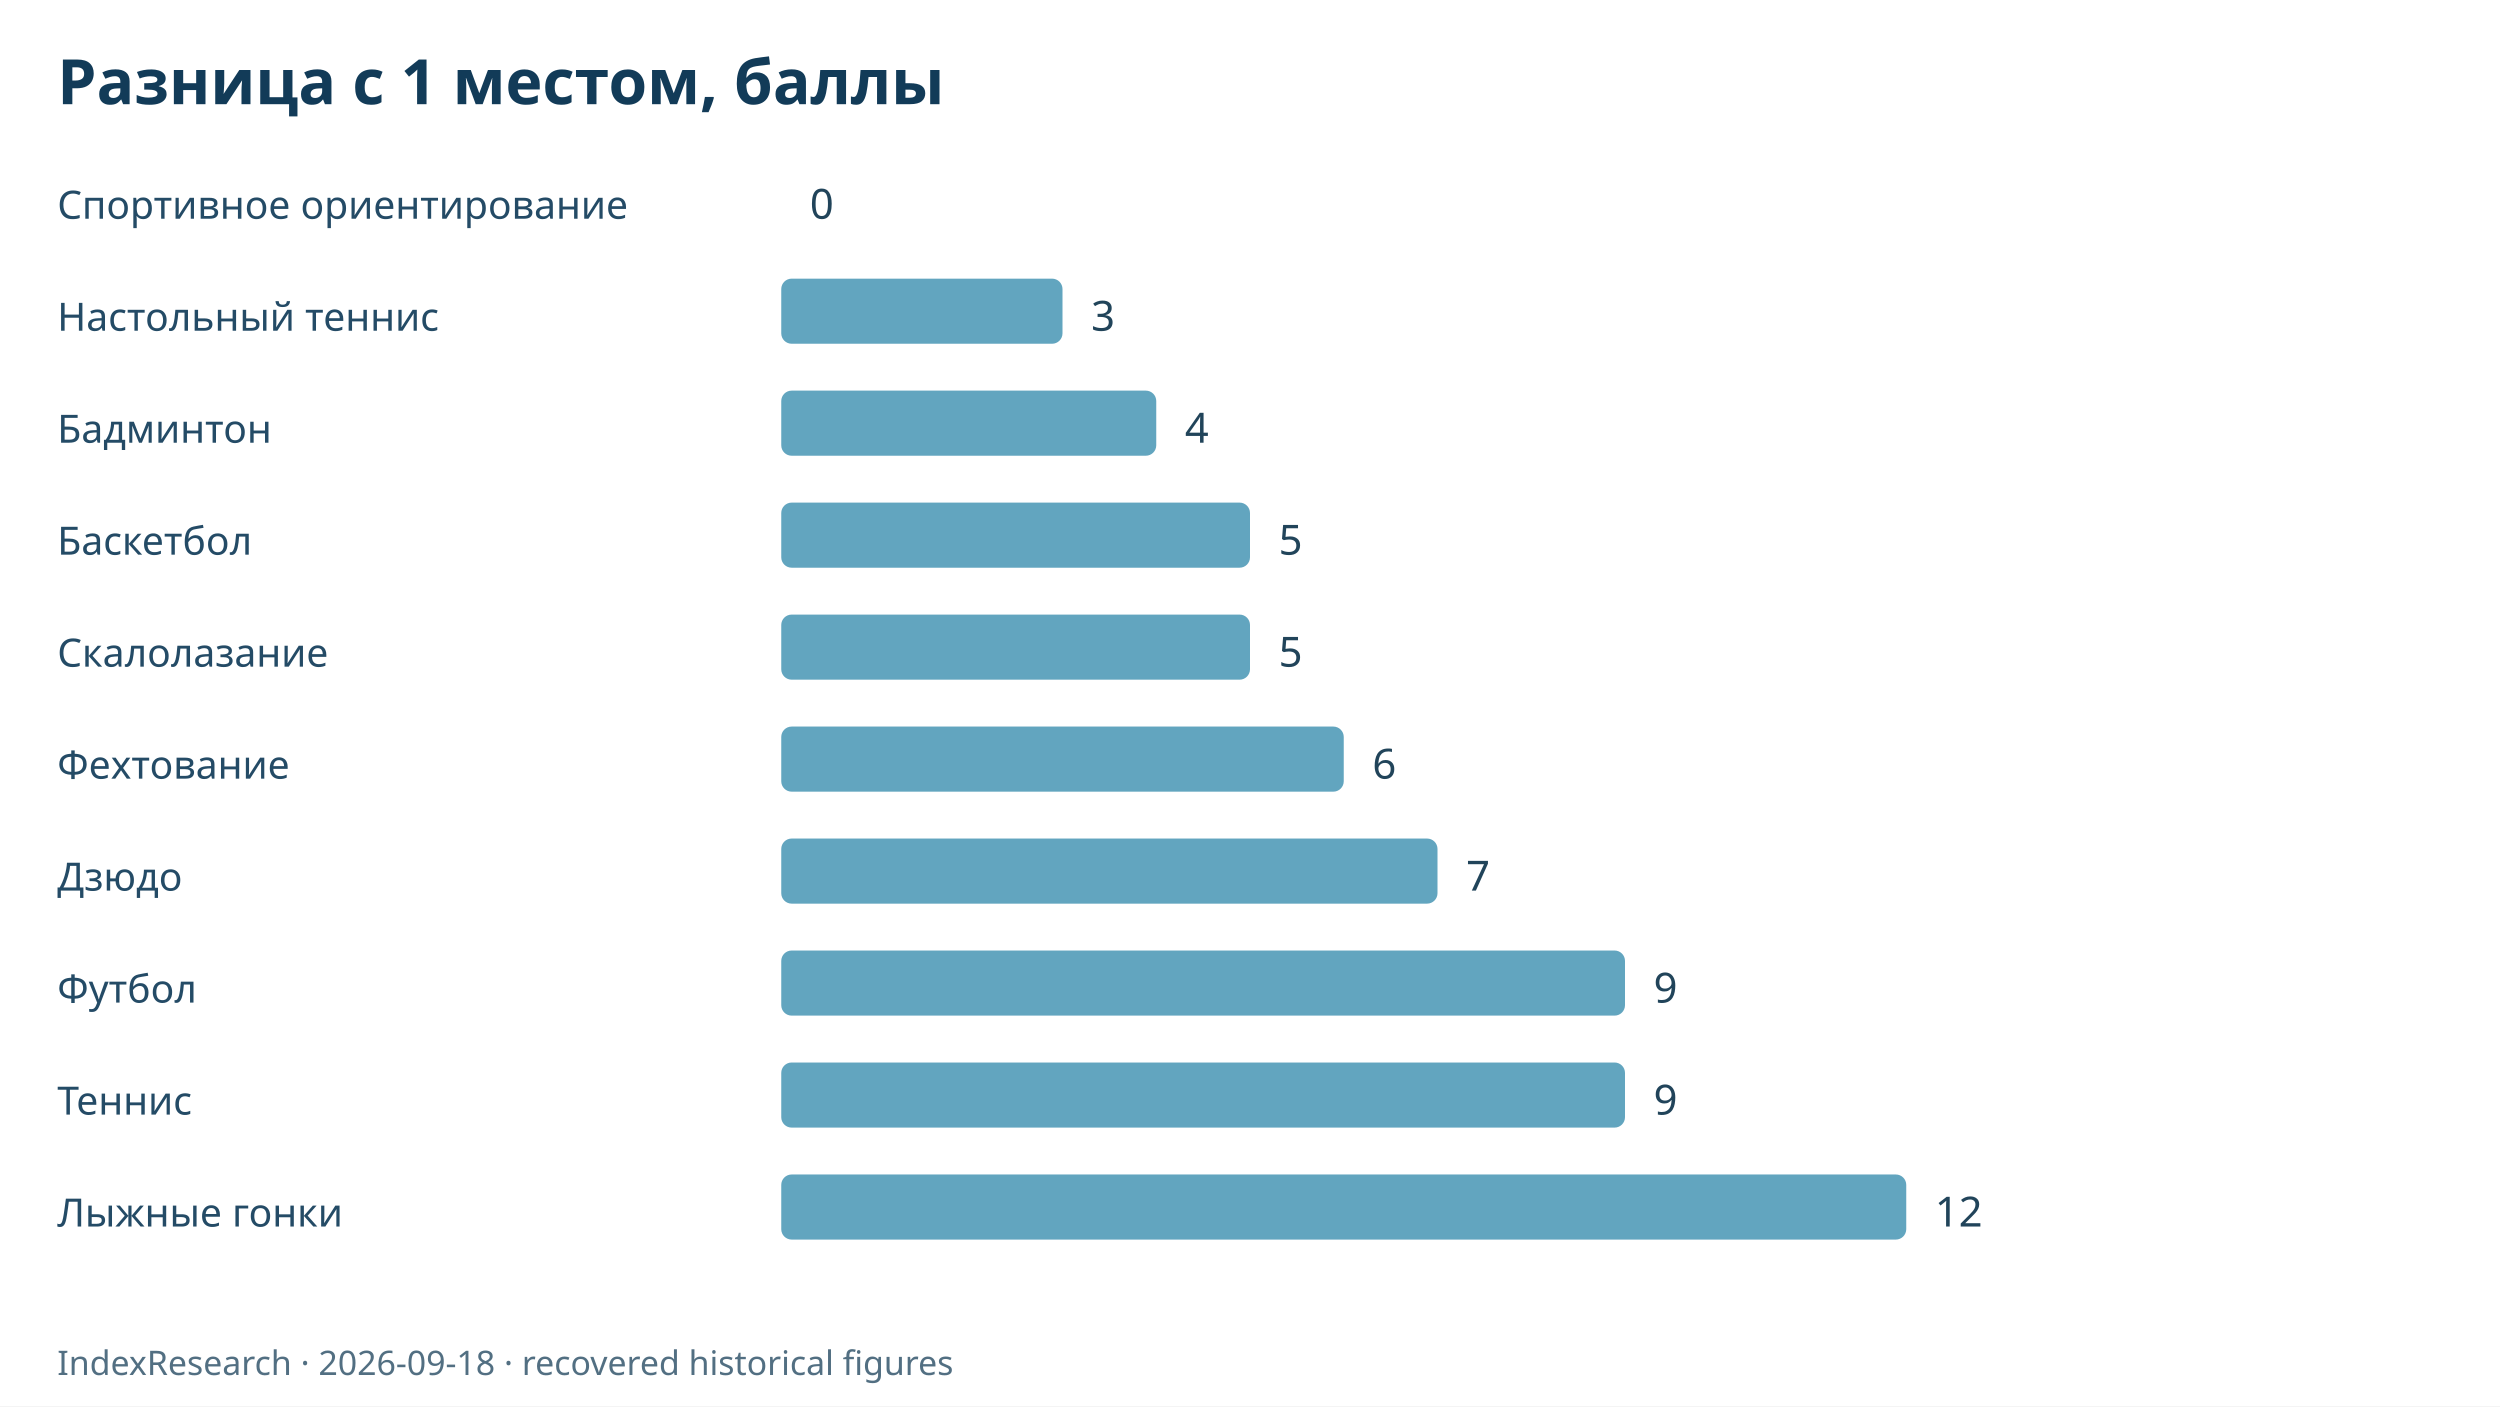
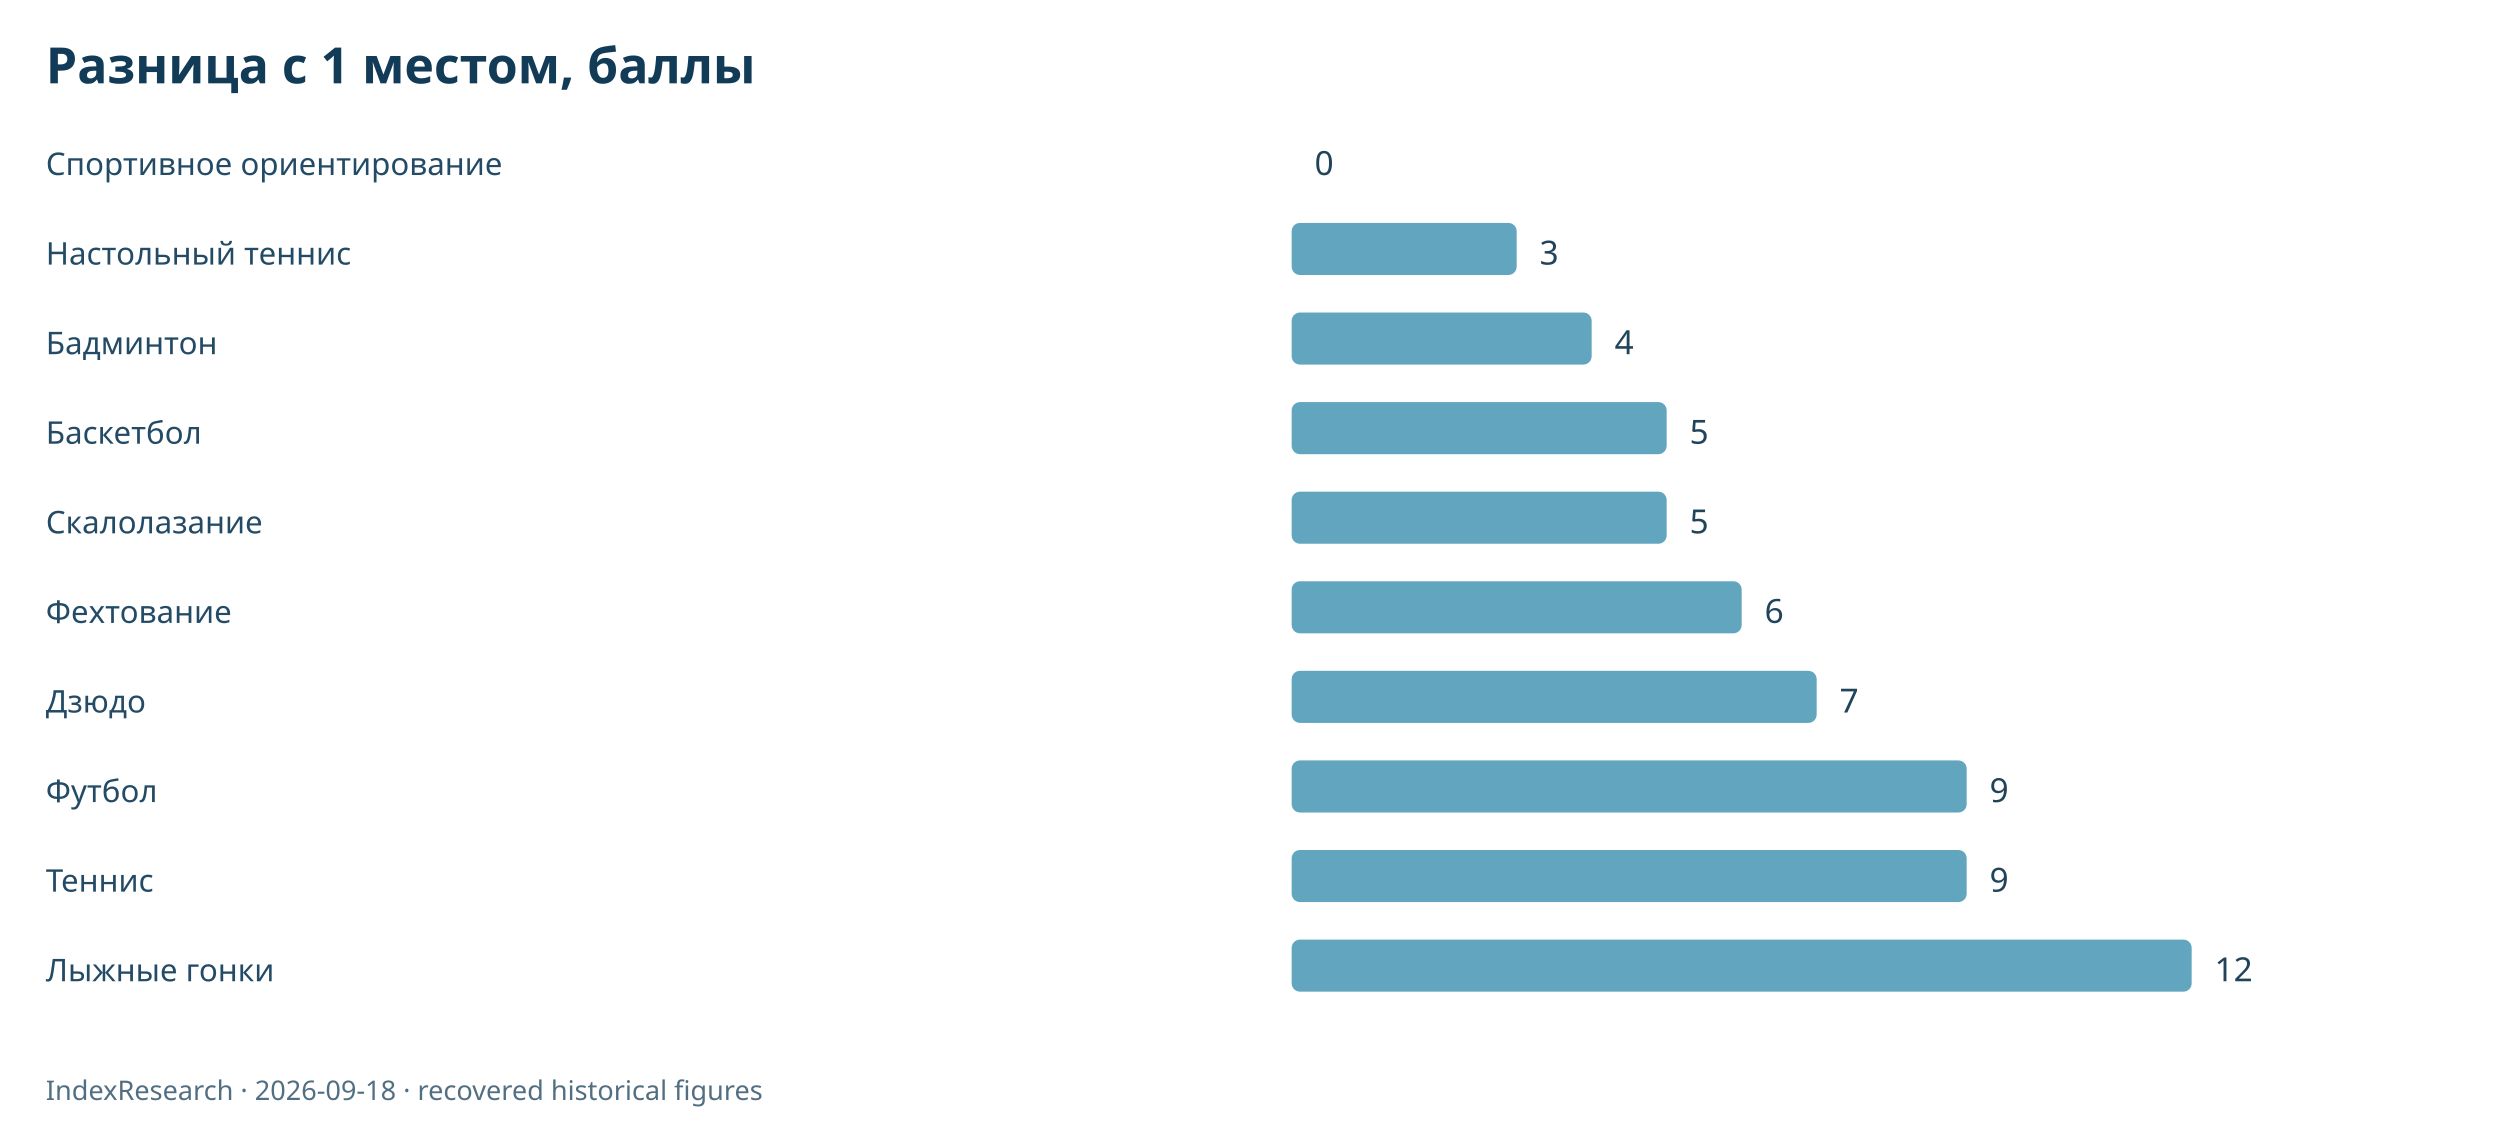
- <svg xmlns="http://www.w3.org/2000/svg" viewBox="0 0 960 540" role="img" aria-label="Разница с 1 местом, баллы">
-   <rect width="960" height="540" fill="white" />
+ <svg xmlns="http://www.w3.org/2000/svg" viewBox="0 0 1200 540" role="img" aria-label="Разница с 1 местом, баллы">
+   <rect width="1200" height="540" fill="white" />
  <text x="22" y="40" fill="#123b58" font-size="24" font-weight="700" font-family="sans-serif">Разница с 1 местом, баллы</text>
  <text x="22" y="84" font-size="15" font-family="sans-serif" fill="#244b66">Спортивное ориентирование</text>
-   <rect x="300" y="64" width="0.0" height="25" rx="4" fill="#62a5bf" />
-   <text x="311" y="84" font-size="16" font-family="sans-serif" fill="#21445a">0</text>
+   <rect x="620" y="64" width="0.0" height="25" rx="4" fill="#62a5bf" />
+   <text x="631" y="84" font-size="16" font-family="sans-serif" fill="#21445a">0</text>
  <text x="22" y="127" font-size="15" font-family="sans-serif" fill="#244b66">Настольный теннис</text>
-   <rect x="300" y="107" width="108.0" height="25" rx="4" fill="#62a5bf" />
-   <text x="419" y="127" font-size="16" font-family="sans-serif" fill="#21445a">3</text>
+   <rect x="620" y="107" width="108.0" height="25" rx="4" fill="#62a5bf" />
+   <text x="739" y="127" font-size="16" font-family="sans-serif" fill="#21445a">3</text>
  <text x="22" y="170" font-size="15" font-family="sans-serif" fill="#244b66">Бадминтон</text>
-   <rect x="300" y="150" width="144.0" height="25" rx="4" fill="#62a5bf" />
-   <text x="455" y="170" font-size="16" font-family="sans-serif" fill="#21445a">4</text>
+   <rect x="620" y="150" width="144.0" height="25" rx="4" fill="#62a5bf" />
+   <text x="775" y="170" font-size="16" font-family="sans-serif" fill="#21445a">4</text>
  <text x="22" y="213" font-size="15" font-family="sans-serif" fill="#244b66">Баскетбол</text>
-   <rect x="300" y="193" width="180.0" height="25" rx="4" fill="#62a5bf" />
-   <text x="491" y="213" font-size="16" font-family="sans-serif" fill="#21445a">5</text>
+   <rect x="620" y="193" width="180.0" height="25" rx="4" fill="#62a5bf" />
+   <text x="811" y="213" font-size="16" font-family="sans-serif" fill="#21445a">5</text>
  <text x="22" y="256" font-size="15" font-family="sans-serif" fill="#244b66">Скалолазание</text>
-   <rect x="300" y="236" width="180.0" height="25" rx="4" fill="#62a5bf" />
-   <text x="491" y="256" font-size="16" font-family="sans-serif" fill="#21445a">5</text>
+   <rect x="620" y="236" width="180.0" height="25" rx="4" fill="#62a5bf" />
+   <text x="811" y="256" font-size="16" font-family="sans-serif" fill="#21445a">5</text>
  <text x="22" y="299" font-size="15" font-family="sans-serif" fill="#244b66">Фехтование</text>
-   <rect x="300" y="279" width="216.0" height="25" rx="4" fill="#62a5bf" />
-   <text x="527" y="299" font-size="16" font-family="sans-serif" fill="#21445a">6</text>
+   <rect x="620" y="279" width="216.0" height="25" rx="4" fill="#62a5bf" />
+   <text x="847" y="299" font-size="16" font-family="sans-serif" fill="#21445a">6</text>
  <text x="22" y="342" font-size="15" font-family="sans-serif" fill="#244b66">Дзюдо</text>
-   <rect x="300" y="322" width="252.0" height="25" rx="4" fill="#62a5bf" />
-   <text x="563" y="342" font-size="16" font-family="sans-serif" fill="#21445a">7</text>
+   <rect x="620" y="322" width="252.0" height="25" rx="4" fill="#62a5bf" />
+   <text x="883" y="342" font-size="16" font-family="sans-serif" fill="#21445a">7</text>
  <text x="22" y="385" font-size="15" font-family="sans-serif" fill="#244b66">Футбол</text>
-   <rect x="300" y="365" width="324.0" height="25" rx="4" fill="#62a5bf" />
-   <text x="635" y="385" font-size="16" font-family="sans-serif" fill="#21445a">9</text>
+   <rect x="620" y="365" width="324.0" height="25" rx="4" fill="#62a5bf" />
+   <text x="955" y="385" font-size="16" font-family="sans-serif" fill="#21445a">9</text>
  <text x="22" y="428" font-size="15" font-family="sans-serif" fill="#244b66">Теннис</text>
-   <rect x="300" y="408" width="324.0" height="25" rx="4" fill="#62a5bf" />
-   <text x="635" y="428" font-size="16" font-family="sans-serif" fill="#21445a">9</text>
+   <rect x="620" y="408" width="324.0" height="25" rx="4" fill="#62a5bf" />
+   <text x="955" y="428" font-size="16" font-family="sans-serif" fill="#21445a">9</text>
  <text x="22" y="471" font-size="15" font-family="sans-serif" fill="#244b66">Лыжные гонки</text>
-   <rect x="300" y="451" width="432.0" height="25" rx="4" fill="#62a5bf" />
-   <text x="743" y="471" font-size="16" font-family="sans-serif" fill="#21445a">12</text>
+   <rect x="620" y="451" width="432.0" height="25" rx="4" fill="#62a5bf" />
+   <text x="1063" y="471" font-size="16" font-family="sans-serif" fill="#21445a">12</text>
  <text x="22" y="528" font-family="sans-serif" font-size="13" fill="#526f82">IndexResearch · 2026-09-18 · recovered historical figures</text>
</svg>
